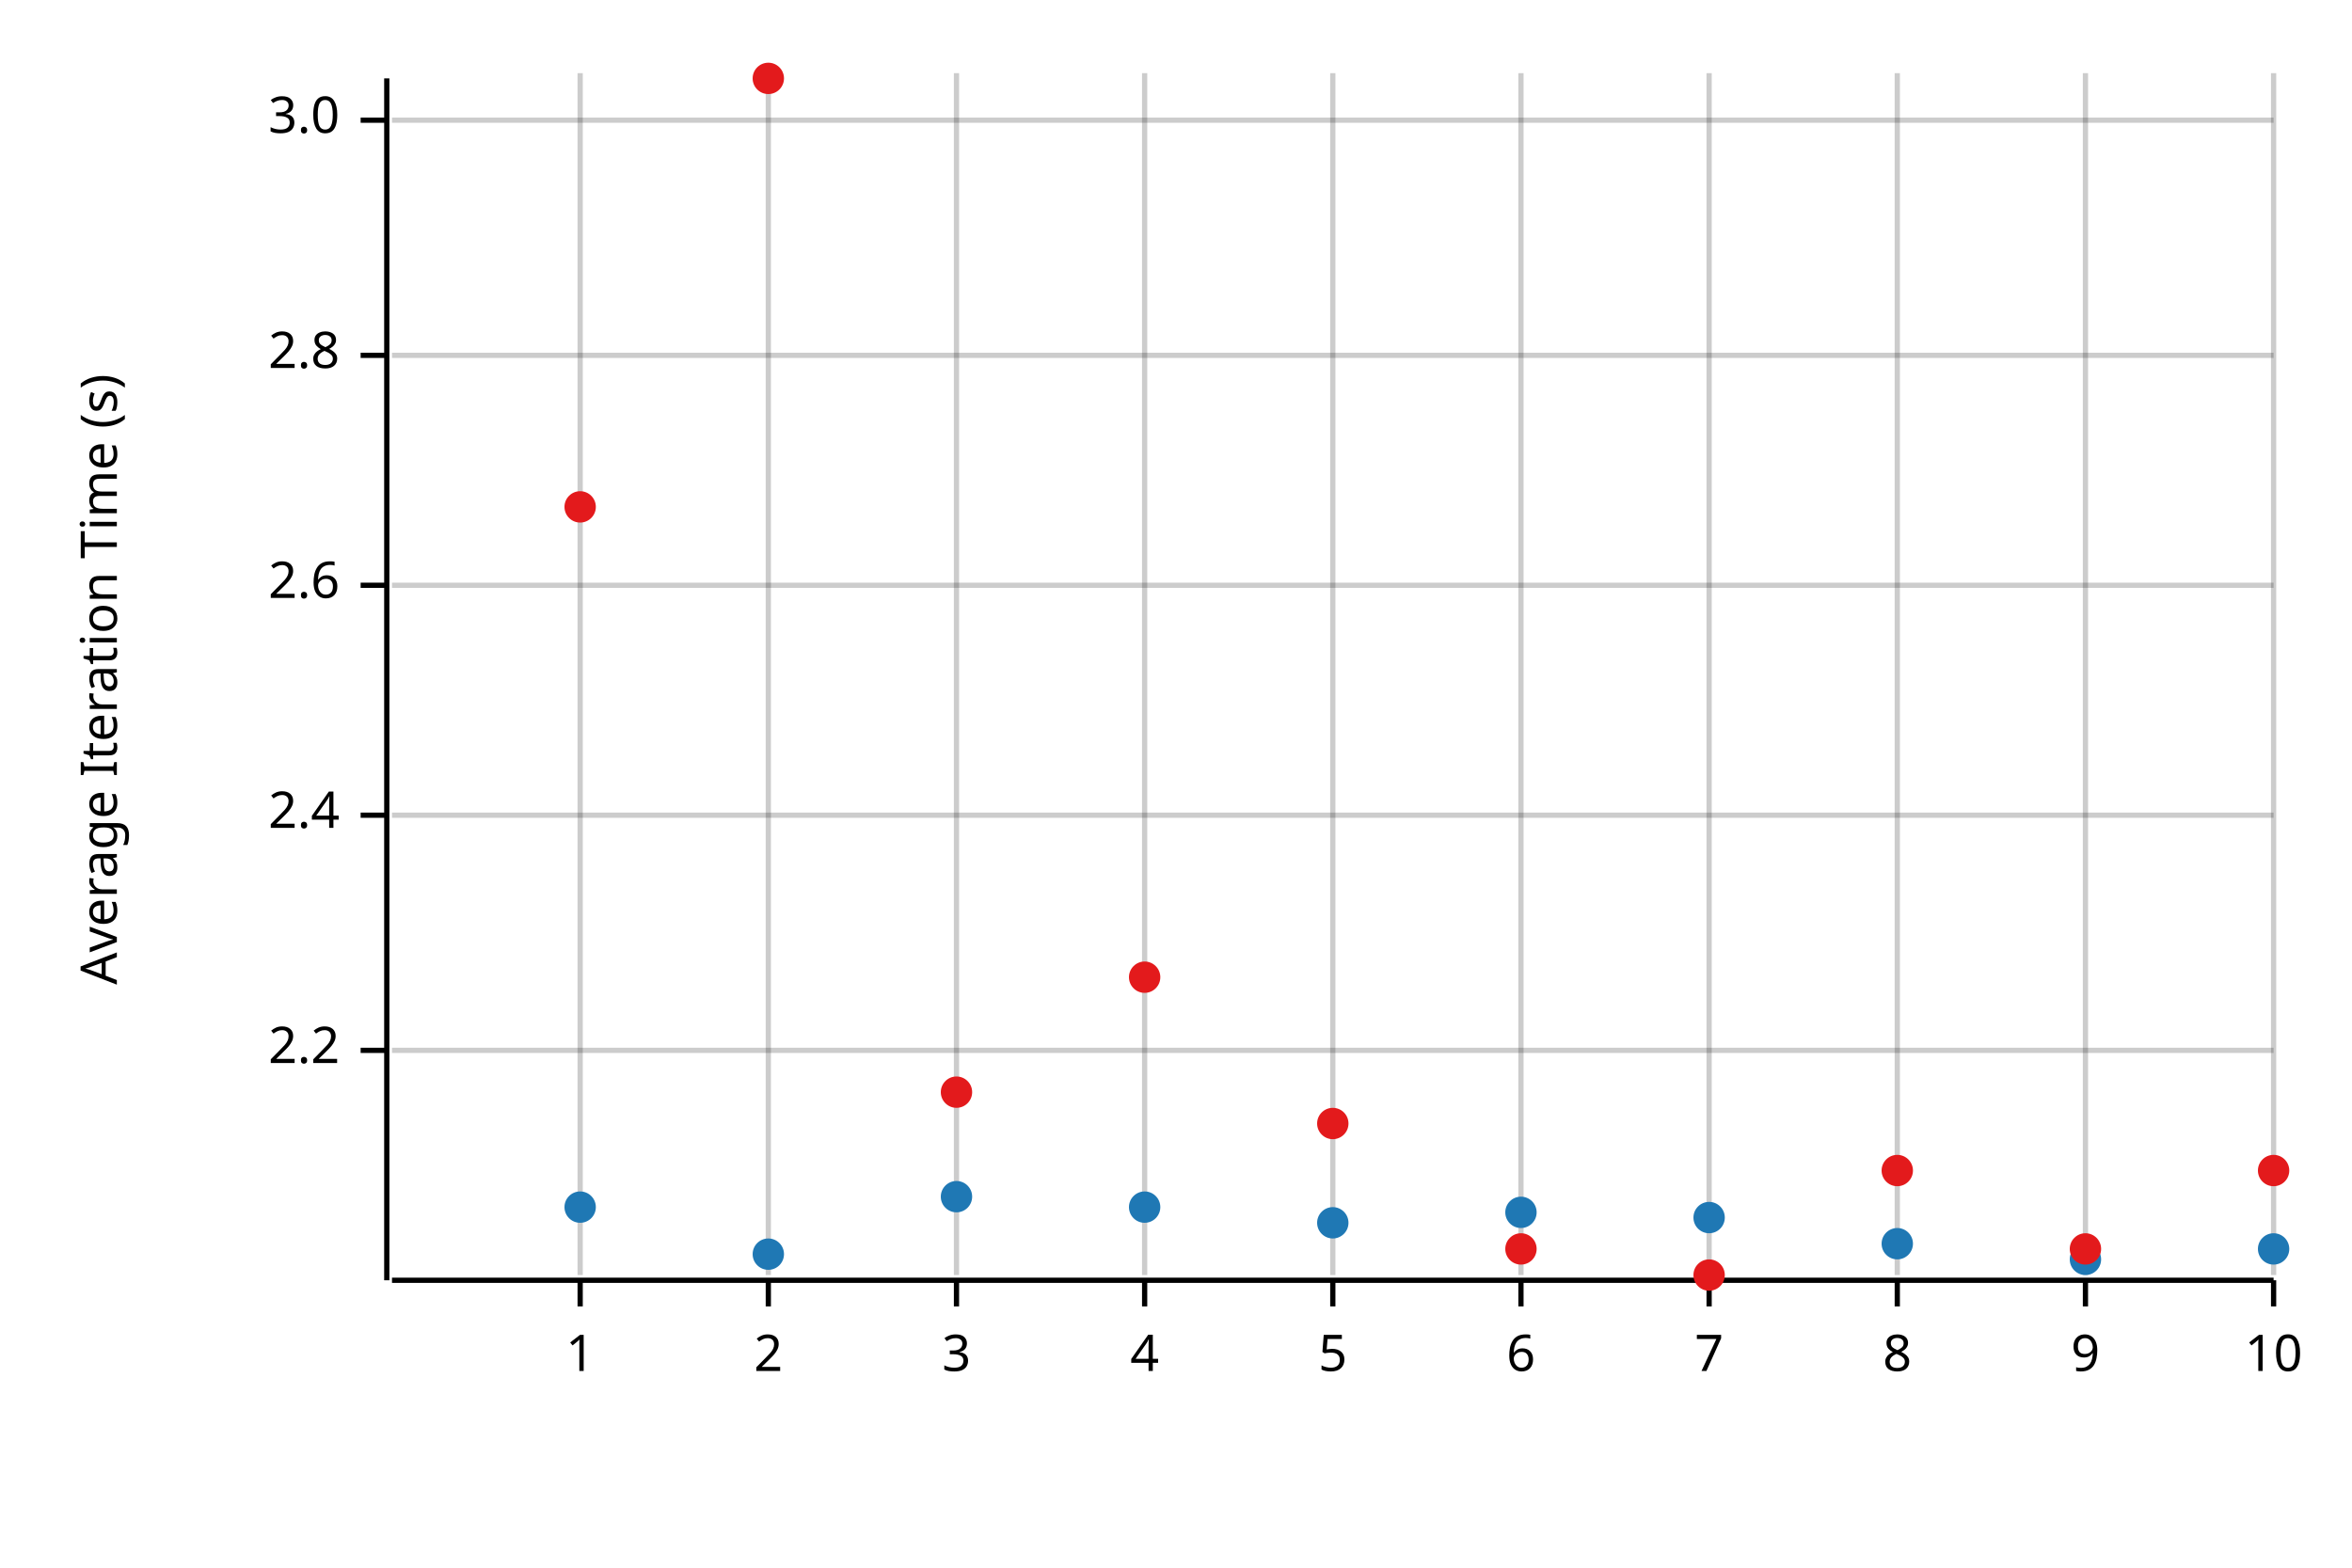
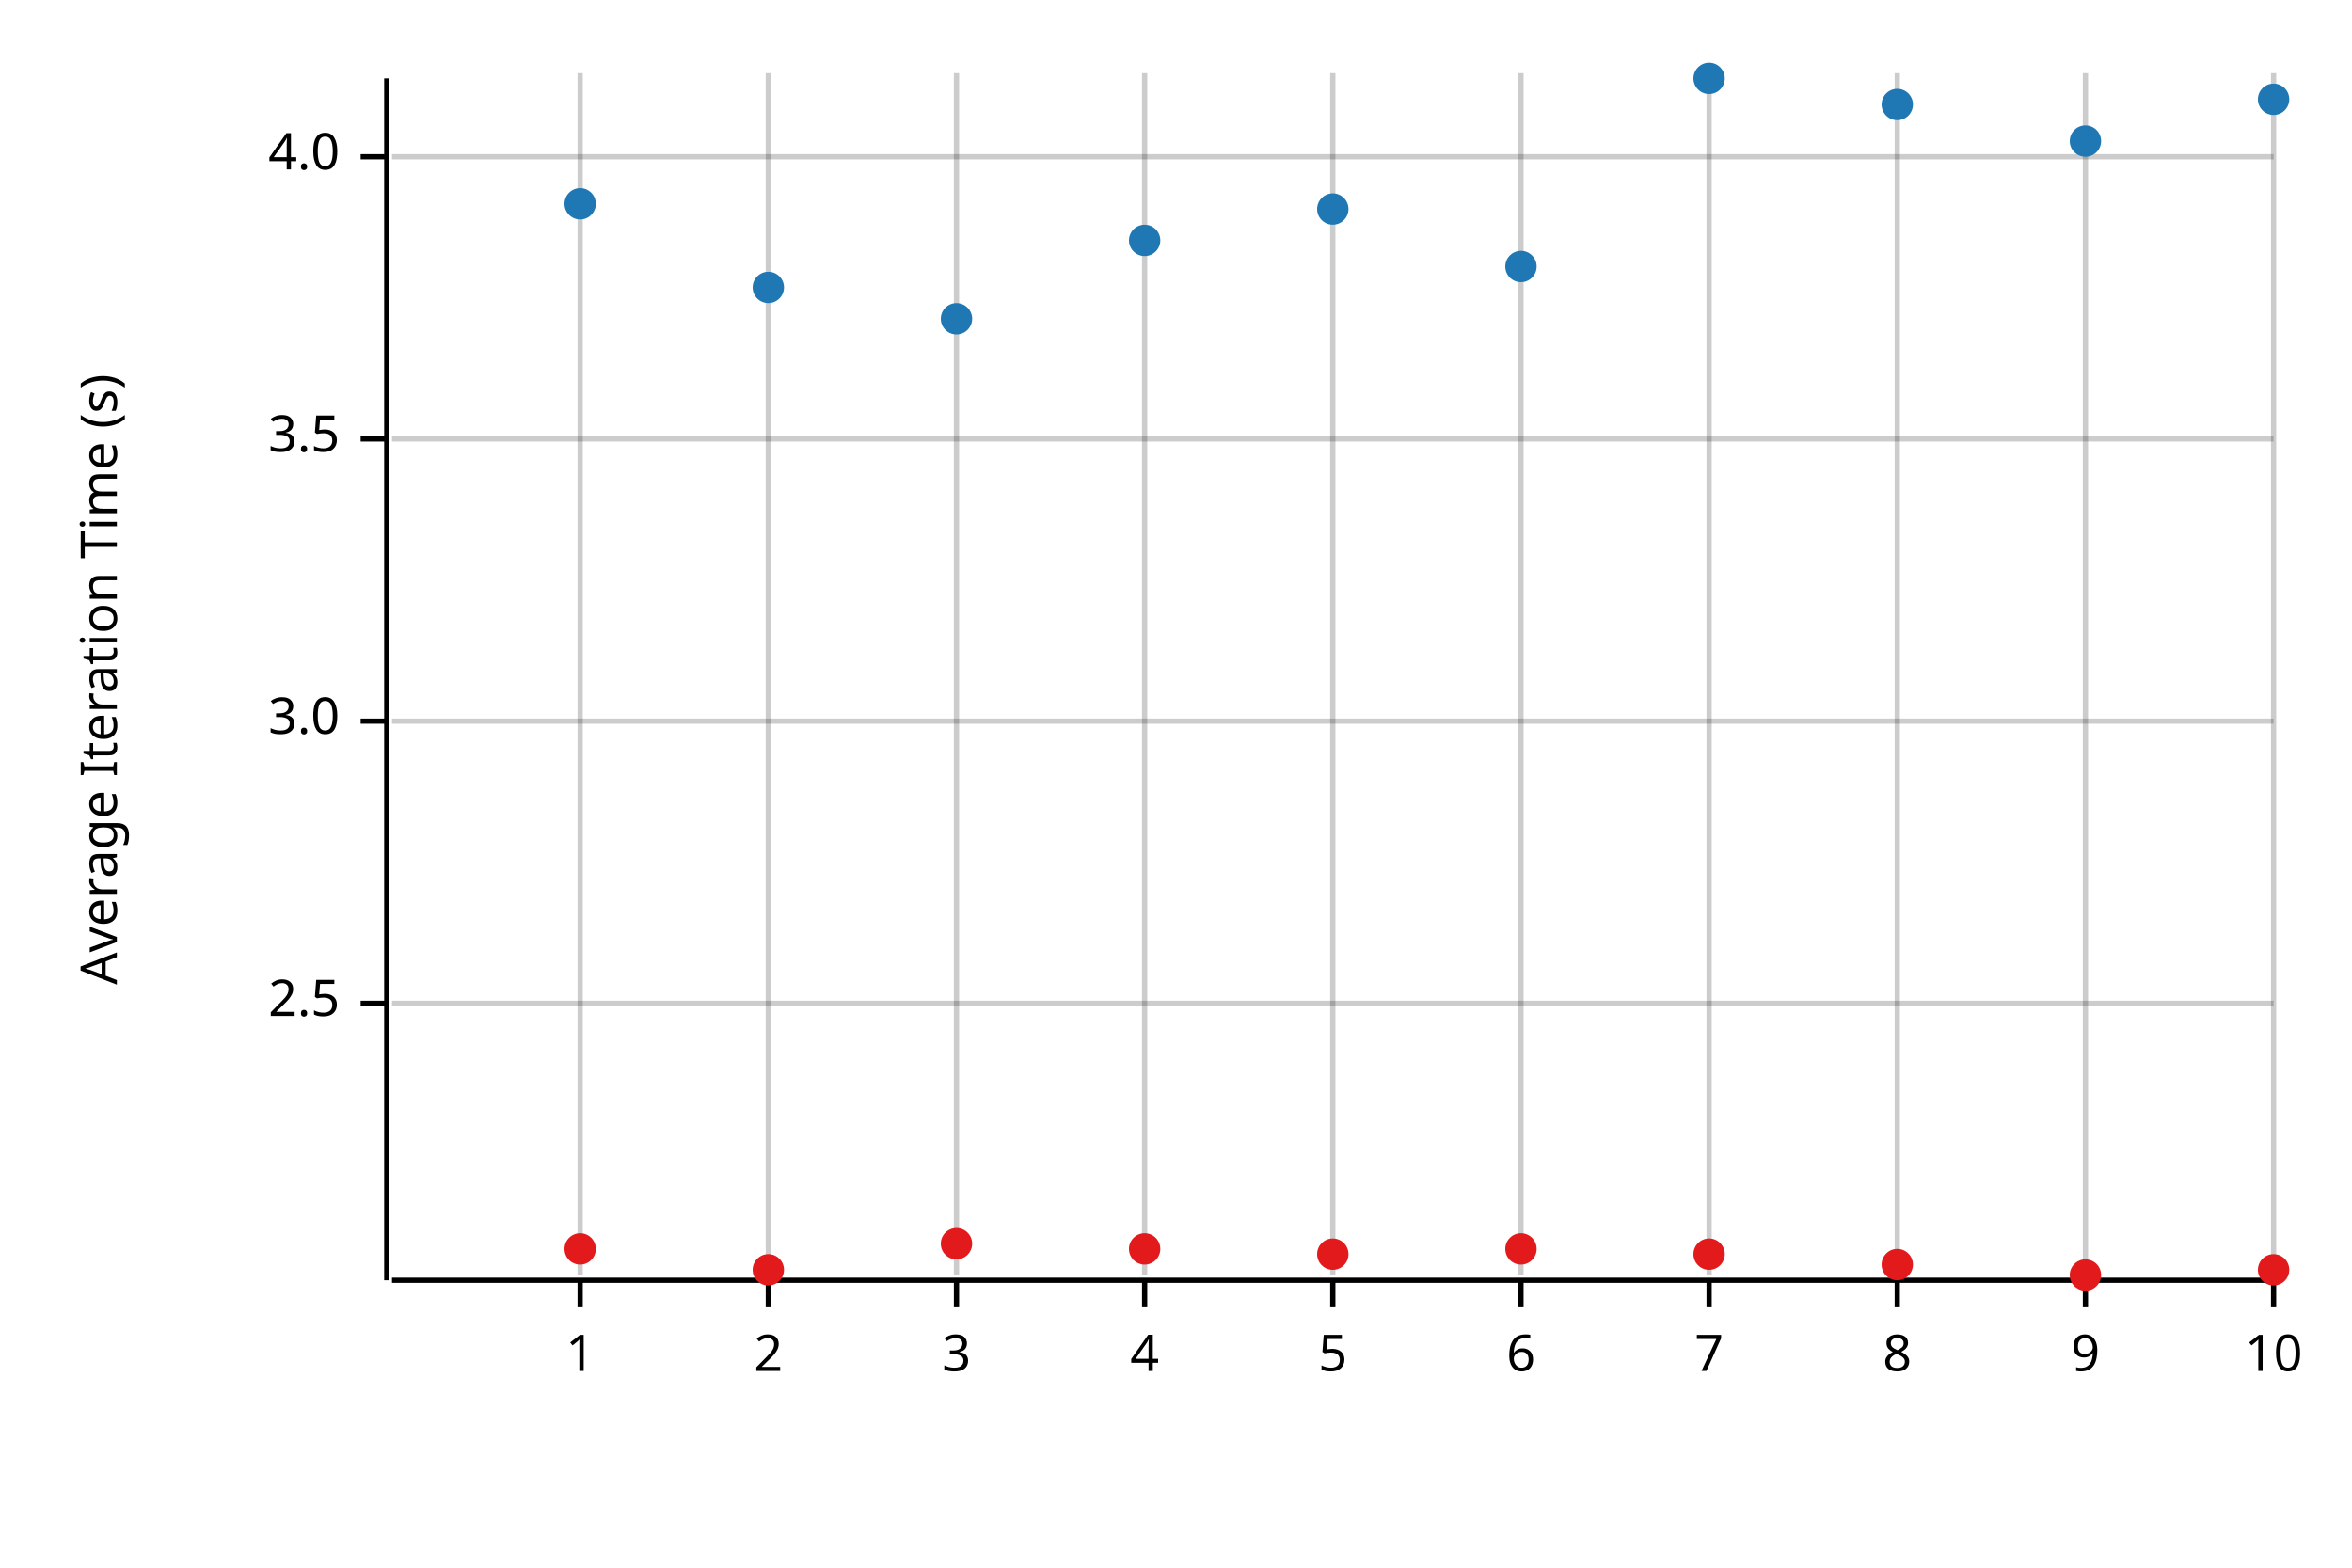
<svg xmlns="http://www.w3.org/2000/svg" width="450" height="300" viewBox="0 0 450 300">
  <text x="15" y="130" dy="0.76em" text-anchor="middle" font-family="sans-serif" font-size="9.677" opacity="1" fill="#000000" transform="rotate(270, 15, 130)">
Average Iteration Time (s)
</text>
  <line opacity="0.2" stroke="#000000" stroke-width="1" x1="111" y1="244" x2="111" y2="14" />
  <line opacity="0.2" stroke="#000000" stroke-width="1" x1="147" y1="244" x2="147" y2="14" />
  <line opacity="0.2" stroke="#000000" stroke-width="1" x1="183" y1="244" x2="183" y2="14" />
  <line opacity="0.2" stroke="#000000" stroke-width="1" x1="219" y1="244" x2="219" y2="14" />
  <line opacity="0.2" stroke="#000000" stroke-width="1" x1="255" y1="244" x2="255" y2="14" />
  <line opacity="0.2" stroke="#000000" stroke-width="1" x1="291" y1="244" x2="291" y2="14" />
  <line opacity="0.2" stroke="#000000" stroke-width="1" x1="327" y1="244" x2="327" y2="14" />
  <line opacity="0.2" stroke="#000000" stroke-width="1" x1="363" y1="244" x2="363" y2="14" />
  <line opacity="0.2" stroke="#000000" stroke-width="1" x1="399" y1="244" x2="399" y2="14" />
  <line opacity="0.2" stroke="#000000" stroke-width="1" x1="435" y1="244" x2="435" y2="14" />
-   <line opacity="0.2" stroke="#000000" stroke-width="1" x1="75" y1="201" x2="435" y2="201" />
-   <line opacity="0.2" stroke="#000000" stroke-width="1" x1="75" y1="156" x2="435" y2="156" />
-   <line opacity="0.2" stroke="#000000" stroke-width="1" x1="75" y1="112" x2="435" y2="112" />
-   <line opacity="0.2" stroke="#000000" stroke-width="1" x1="75" y1="68" x2="435" y2="68" />
-   <line opacity="0.2" stroke="#000000" stroke-width="1" x1="75" y1="23" x2="435" y2="23" />
+   <line opacity="0.2" stroke="#000000" stroke-width="1" x1="75" y1="192" x2="435" y2="192" />
+   <line opacity="0.2" stroke="#000000" stroke-width="1" x1="75" y1="138" x2="435" y2="138" />
+   <line opacity="0.2" stroke="#000000" stroke-width="1" x1="75" y1="84" x2="435" y2="84" />
+   <line opacity="0.2" stroke="#000000" stroke-width="1" x1="75" y1="30" x2="435" y2="30" />
  <polyline fill="none" opacity="1" stroke="#000000" stroke-width="1" points="74,15 74,245 " />
-   <text x="65" y="201" dy="0.5ex" text-anchor="end" font-family="sans-serif" font-size="9.677" opacity="1" fill="#000000">
- 2.2
+   <text x="65" y="192" dy="0.5ex" text-anchor="end" font-family="sans-serif" font-size="9.677" opacity="1" fill="#000000">
+ 2.5
</text>
-   <polyline fill="none" opacity="1" stroke="#000000" stroke-width="1" points="69,201 74,201 " />
-   <text x="65" y="156" dy="0.5ex" text-anchor="end" font-family="sans-serif" font-size="9.677" opacity="1" fill="#000000">
- 2.4
- </text>
-   <polyline fill="none" opacity="1" stroke="#000000" stroke-width="1" points="69,156 74,156 " />
-   <text x="65" y="112" dy="0.5ex" text-anchor="end" font-family="sans-serif" font-size="9.677" opacity="1" fill="#000000">
- 2.6
- </text>
-   <polyline fill="none" opacity="1" stroke="#000000" stroke-width="1" points="69,112 74,112 " />
-   <text x="65" y="68" dy="0.5ex" text-anchor="end" font-family="sans-serif" font-size="9.677" opacity="1" fill="#000000">
- 2.8
- </text>
-   <polyline fill="none" opacity="1" stroke="#000000" stroke-width="1" points="69,68 74,68 " />
-   <text x="65" y="23" dy="0.5ex" text-anchor="end" font-family="sans-serif" font-size="9.677" opacity="1" fill="#000000">
+   <polyline fill="none" opacity="1" stroke="#000000" stroke-width="1" points="69,192 74,192 " />
+   <text x="65" y="138" dy="0.5ex" text-anchor="end" font-family="sans-serif" font-size="9.677" opacity="1" fill="#000000">
3.0
</text>
-   <polyline fill="none" opacity="1" stroke="#000000" stroke-width="1" points="69,23 74,23 " />
+   <polyline fill="none" opacity="1" stroke="#000000" stroke-width="1" points="69,138 74,138 " />
+   <text x="65" y="84" dy="0.5ex" text-anchor="end" font-family="sans-serif" font-size="9.677" opacity="1" fill="#000000">
+ 3.5
+ </text>
+   <polyline fill="none" opacity="1" stroke="#000000" stroke-width="1" points="69,84 74,84 " />
+   <text x="65" y="30" dy="0.5ex" text-anchor="end" font-family="sans-serif" font-size="9.677" opacity="1" fill="#000000">
+ 4.0
+ </text>
+   <polyline fill="none" opacity="1" stroke="#000000" stroke-width="1" points="69,30 74,30 " />
  <polyline fill="none" opacity="1" stroke="#000000" stroke-width="1" points="75,245 435,245 " />
  <text x="111" y="255" dy="0.76em" text-anchor="middle" font-family="sans-serif" font-size="9.677" opacity="1" fill="#000000">
1
</text>
  <polyline fill="none" opacity="1" stroke="#000000" stroke-width="1" points="111,245 111,250 " />
  <text x="147" y="255" dy="0.76em" text-anchor="middle" font-family="sans-serif" font-size="9.677" opacity="1" fill="#000000">
2
</text>
  <polyline fill="none" opacity="1" stroke="#000000" stroke-width="1" points="147,245 147,250 " />
  <text x="183" y="255" dy="0.76em" text-anchor="middle" font-family="sans-serif" font-size="9.677" opacity="1" fill="#000000">
3
</text>
  <polyline fill="none" opacity="1" stroke="#000000" stroke-width="1" points="183,245 183,250 " />
  <text x="219" y="255" dy="0.76em" text-anchor="middle" font-family="sans-serif" font-size="9.677" opacity="1" fill="#000000">
4
</text>
  <polyline fill="none" opacity="1" stroke="#000000" stroke-width="1" points="219,245 219,250 " />
  <text x="255" y="255" dy="0.76em" text-anchor="middle" font-family="sans-serif" font-size="9.677" opacity="1" fill="#000000">
5
</text>
  <polyline fill="none" opacity="1" stroke="#000000" stroke-width="1" points="255,245 255,250 " />
  <text x="291" y="255" dy="0.76em" text-anchor="middle" font-family="sans-serif" font-size="9.677" opacity="1" fill="#000000">
6
</text>
  <polyline fill="none" opacity="1" stroke="#000000" stroke-width="1" points="291,245 291,250 " />
  <text x="327" y="255" dy="0.76em" text-anchor="middle" font-family="sans-serif" font-size="9.677" opacity="1" fill="#000000">
7
</text>
  <polyline fill="none" opacity="1" stroke="#000000" stroke-width="1" points="327,245 327,250 " />
  <text x="363" y="255" dy="0.76em" text-anchor="middle" font-family="sans-serif" font-size="9.677" opacity="1" fill="#000000">
8
</text>
  <polyline fill="none" opacity="1" stroke="#000000" stroke-width="1" points="363,245 363,250 " />
  <text x="399" y="255" dy="0.76em" text-anchor="middle" font-family="sans-serif" font-size="9.677" opacity="1" fill="#000000">
9
</text>
  <polyline fill="none" opacity="1" stroke="#000000" stroke-width="1" points="399,245 399,250 " />
  <text x="435" y="255" dy="0.76em" text-anchor="middle" font-family="sans-serif" font-size="9.677" opacity="1" fill="#000000">
10
</text>
  <polyline fill="none" opacity="1" stroke="#000000" stroke-width="1" points="435,245 435,250 " />
-   <circle cx="111" cy="231" r="3" opacity="1" fill="#1F78B4" stroke="none" />
-   <circle cx="147" cy="240" r="3" opacity="1" fill="#1F78B4" stroke="none" />
-   <circle cx="183" cy="229" r="3" opacity="1" fill="#1F78B4" stroke="none" />
-   <circle cx="219" cy="231" r="3" opacity="1" fill="#1F78B4" stroke="none" />
-   <circle cx="255" cy="234" r="3" opacity="1" fill="#1F78B4" stroke="none" />
-   <circle cx="291" cy="232" r="3" opacity="1" fill="#1F78B4" stroke="none" />
-   <circle cx="327" cy="233" r="3" opacity="1" fill="#1F78B4" stroke="none" />
-   <circle cx="363" cy="238" r="3" opacity="1" fill="#1F78B4" stroke="none" />
-   <circle cx="399" cy="241" r="3" opacity="1" fill="#1F78B4" stroke="none" />
-   <circle cx="435" cy="239" r="3" opacity="1" fill="#1F78B4" stroke="none" />
-   <circle cx="111" cy="97" r="3" opacity="1" fill="#E31A1C" stroke="none" />
-   <circle cx="147" cy="15" r="3" opacity="1" fill="#E31A1C" stroke="none" />
-   <circle cx="183" cy="209" r="3" opacity="1" fill="#E31A1C" stroke="none" />
-   <circle cx="219" cy="187" r="3" opacity="1" fill="#E31A1C" stroke="none" />
-   <circle cx="255" cy="215" r="3" opacity="1" fill="#E31A1C" stroke="none" />
+   <circle cx="111" cy="39" r="3" opacity="1" fill="#1F78B4" stroke="none" />
+   <circle cx="147" cy="55" r="3" opacity="1" fill="#1F78B4" stroke="none" />
+   <circle cx="183" cy="61" r="3" opacity="1" fill="#1F78B4" stroke="none" />
+   <circle cx="219" cy="46" r="3" opacity="1" fill="#1F78B4" stroke="none" />
+   <circle cx="255" cy="40" r="3" opacity="1" fill="#1F78B4" stroke="none" />
+   <circle cx="291" cy="51" r="3" opacity="1" fill="#1F78B4" stroke="none" />
+   <circle cx="327" cy="15" r="3" opacity="1" fill="#1F78B4" stroke="none" />
+   <circle cx="363" cy="20" r="3" opacity="1" fill="#1F78B4" stroke="none" />
+   <circle cx="399" cy="27" r="3" opacity="1" fill="#1F78B4" stroke="none" />
+   <circle cx="435" cy="19" r="3" opacity="1" fill="#1F78B4" stroke="none" />
+   <circle cx="111" cy="239" r="3" opacity="1" fill="#E31A1C" stroke="none" />
+   <circle cx="147" cy="243" r="3" opacity="1" fill="#E31A1C" stroke="none" />
+   <circle cx="183" cy="238" r="3" opacity="1" fill="#E31A1C" stroke="none" />
+   <circle cx="219" cy="239" r="3" opacity="1" fill="#E31A1C" stroke="none" />
+   <circle cx="255" cy="240" r="3" opacity="1" fill="#E31A1C" stroke="none" />
  <circle cx="291" cy="239" r="3" opacity="1" fill="#E31A1C" stroke="none" />
-   <circle cx="327" cy="244" r="3" opacity="1" fill="#E31A1C" stroke="none" />
-   <circle cx="363" cy="224" r="3" opacity="1" fill="#E31A1C" stroke="none" />
-   <circle cx="399" cy="239" r="3" opacity="1" fill="#E31A1C" stroke="none" />
-   <circle cx="435" cy="224" r="3" opacity="1" fill="#E31A1C" stroke="none" />
+   <circle cx="327" cy="240" r="3" opacity="1" fill="#E31A1C" stroke="none" />
+   <circle cx="363" cy="242" r="3" opacity="1" fill="#E31A1C" stroke="none" />
+   <circle cx="399" cy="244" r="3" opacity="1" fill="#E31A1C" stroke="none" />
+   <circle cx="435" cy="243" r="3" opacity="1" fill="#E31A1C" stroke="none" />
</svg>
